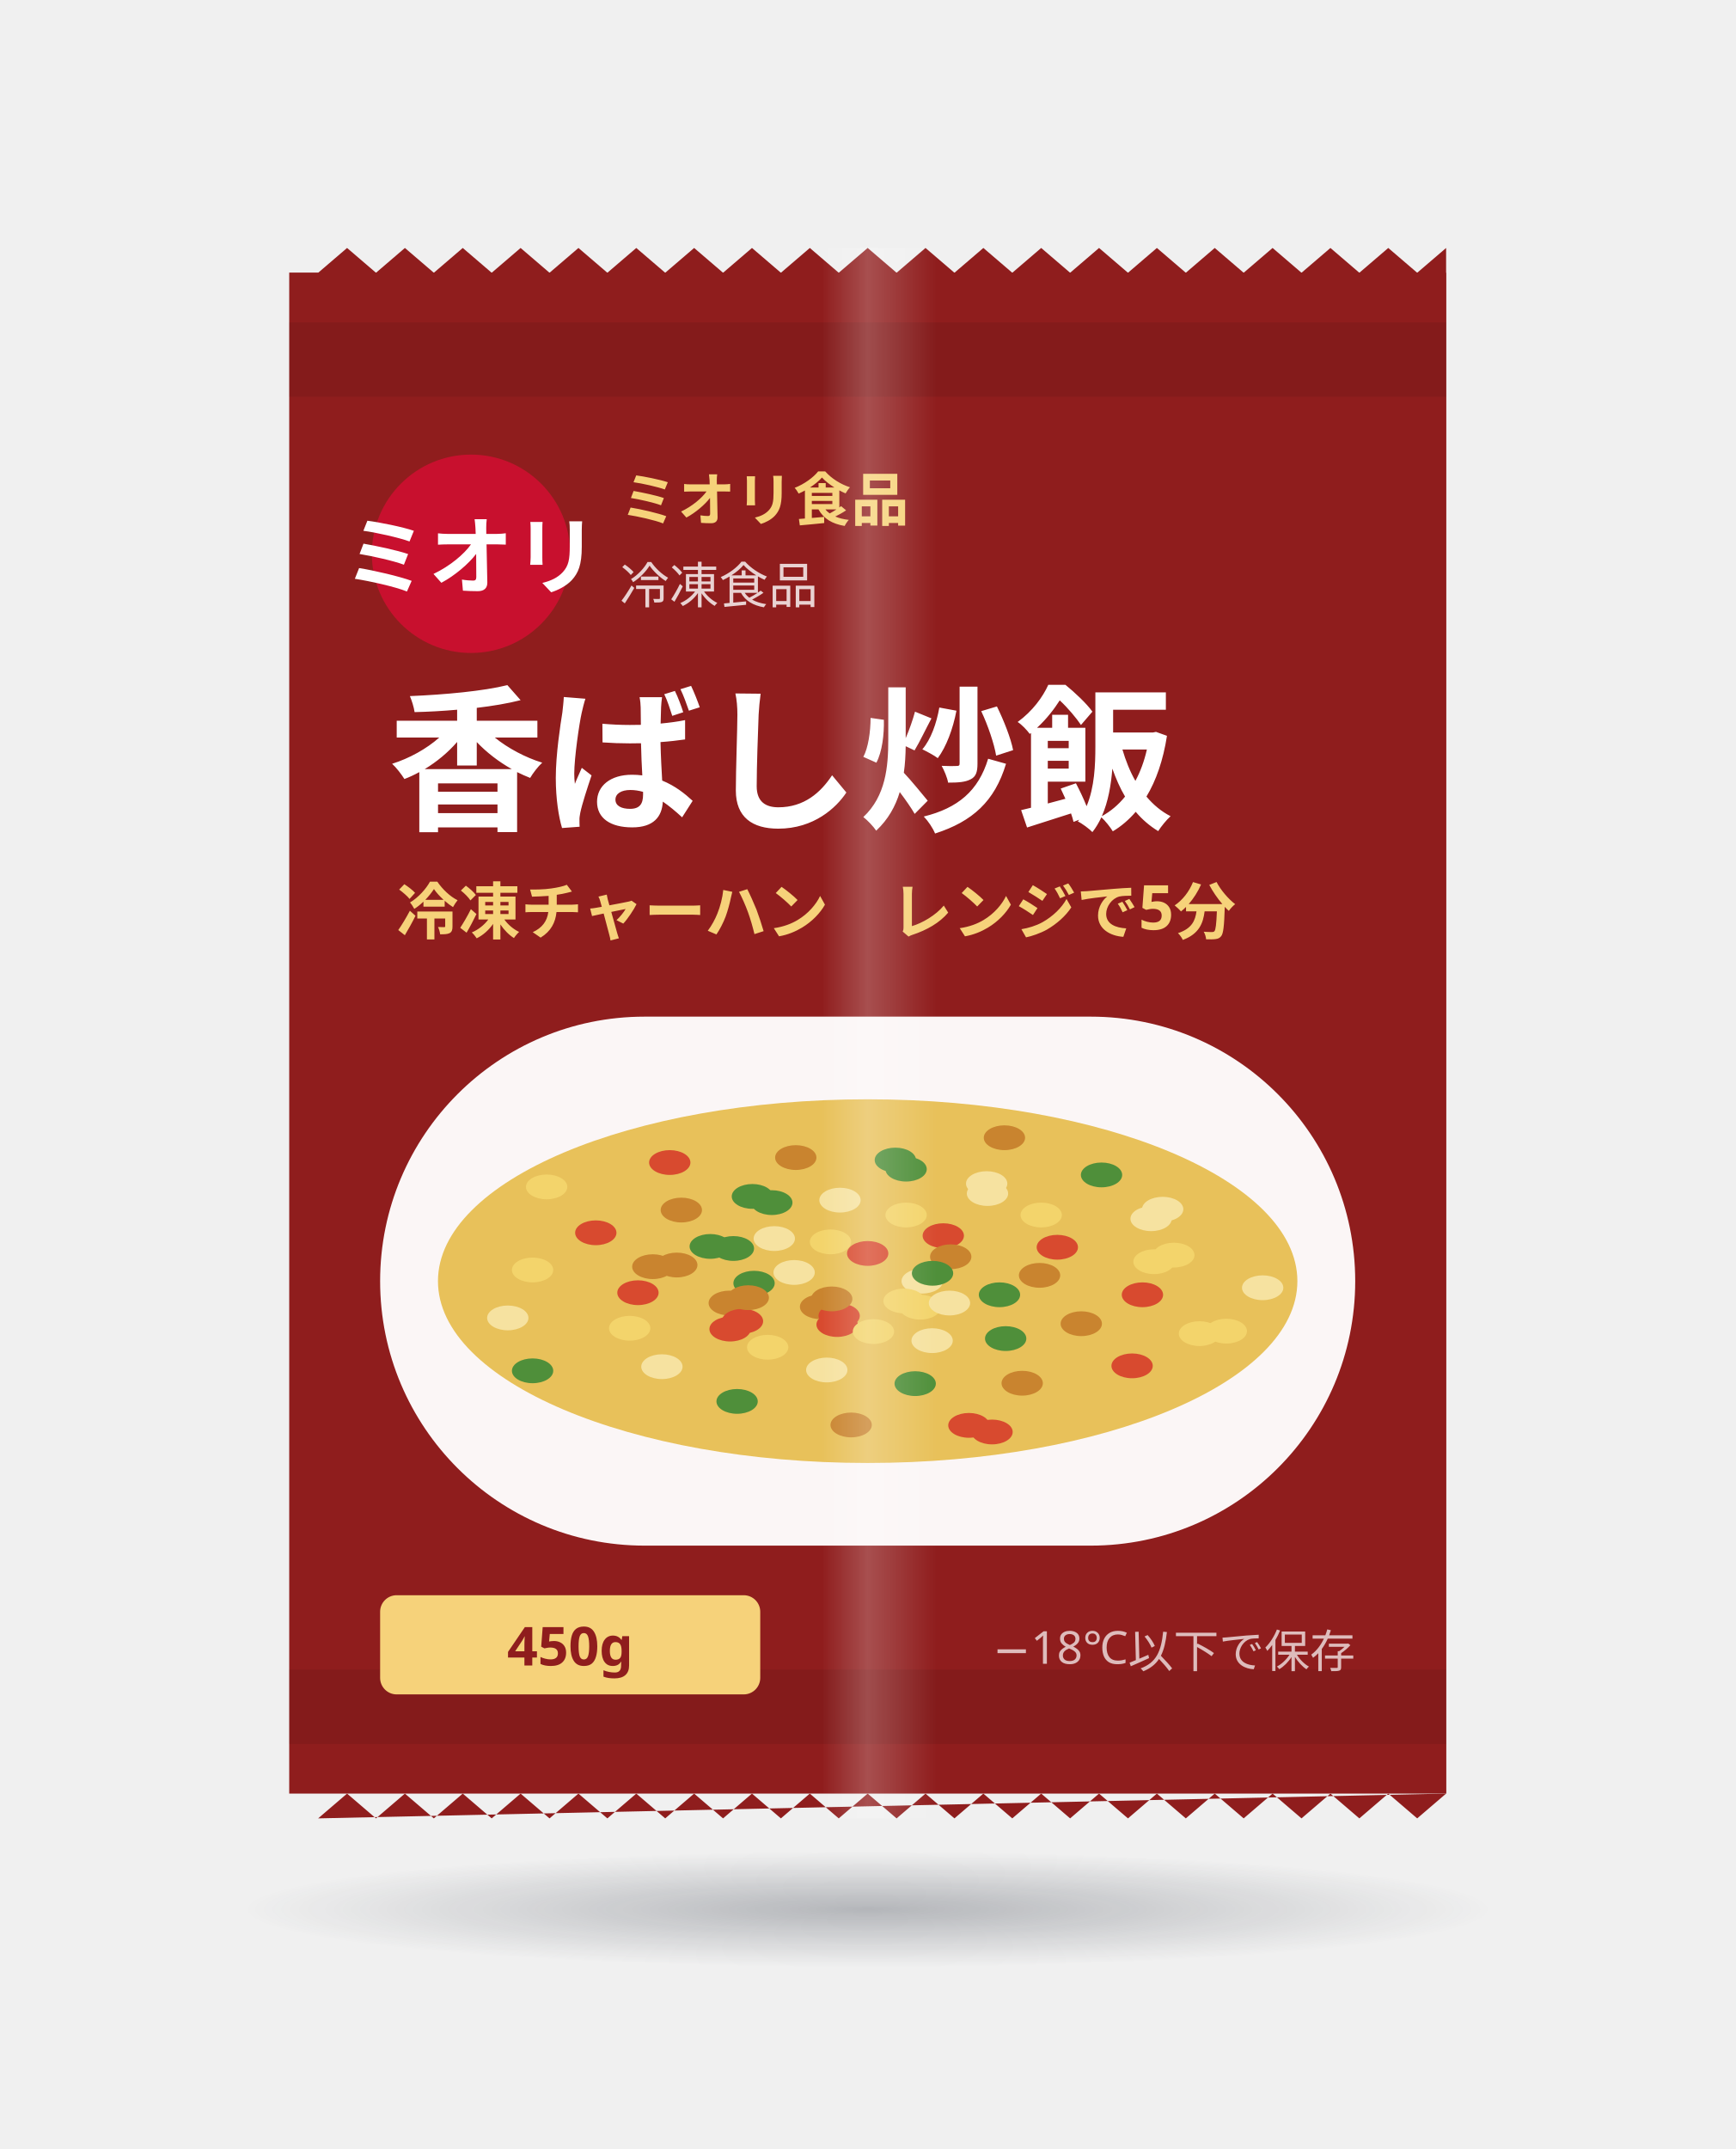
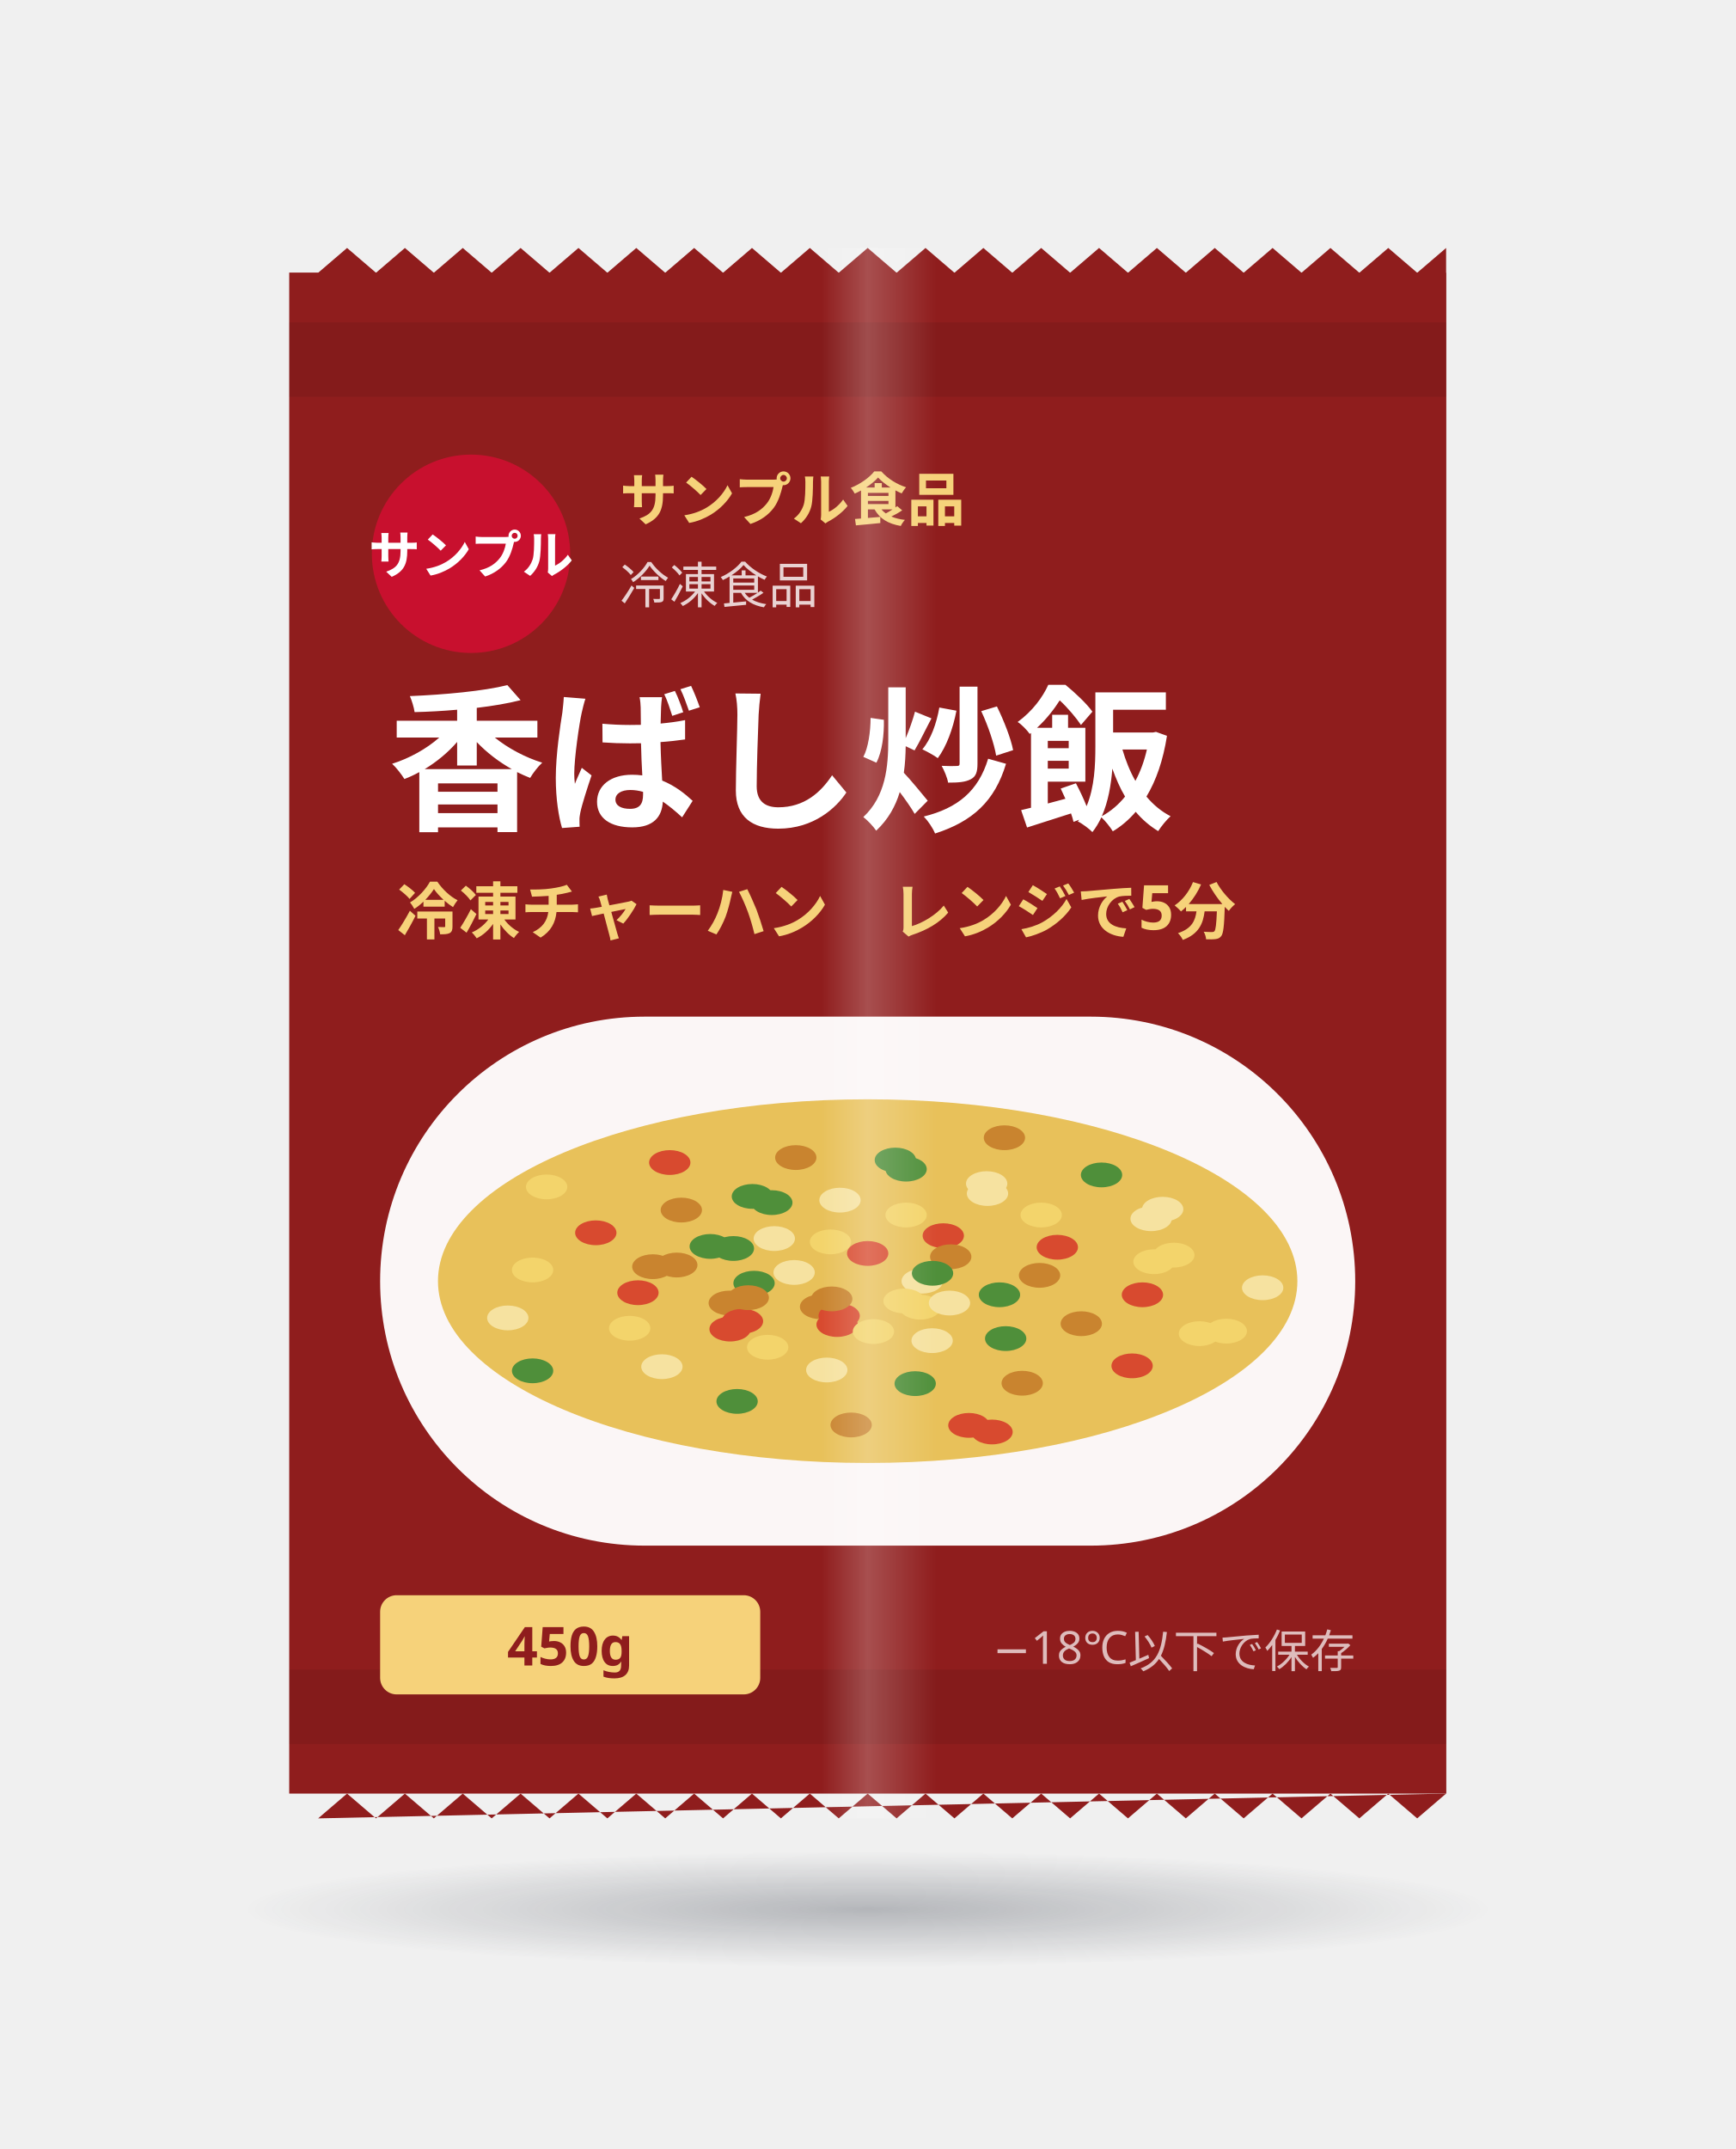
<svg xmlns="http://www.w3.org/2000/svg" viewBox="0 0 420 520" width="420" height="520">
  <defs>
    <radialGradient id="shadow" cx="50%" cy="50%" r="50%">
      <stop offset="0" stop-color="#1b2230" stop-opacity=".28" />
      <stop offset="1" stop-color="#1b2230" stop-opacity="0" />
    </radialGradient>
    <linearGradient id="sheen" x1="0" x2="1">
      <stop offset="0" stop-color="#fff" stop-opacity="0" />
      <stop offset=".46" stop-color="#fff" stop-opacity=".0" />
      <stop offset=".5" stop-color="#fff" stop-opacity=".22" />
      <stop offset=".56" stop-color="#fff" stop-opacity="0" />
      <stop offset="1" stop-color="#fff" stop-opacity="0" />
    </linearGradient>
  </defs>
  <ellipse cx="210" cy="462" rx="150" ry="14" fill="url(#shadow)" />
  <path d="M70 66 L77 66 L84 60 L91 66 L98 60 L105 66 L112 60 L119 66 L126 60 L133 66 L140 60 L147 66 L154 60 L161 66 L168 60 L175 66 L182 60 L189 66 L196 60 L203 66 L210 60 L217 66 L224 60 L231 66 L238 60 L245 66 L252 60 L259 66 L266 60 L273 66 L280 60 L287 66 L294 60 L301 66 L308 60 L315 66 L322 60 L329 66 L336 60 L343 66 L350 60 L350 434 L77 440 L84 434 L91 440 L98 434 L105 440 L112 434 L119 440 L126 434 L133 440 L140 434 L147 440 L154 434 L161 440 L168 434 L175 440 L182 434 L189 440 L196 434 L203 440 L210 434 L217 440 L224 434 L231 440 L238 434 L245 440 L252 434 L259 440 L266 434 L273 440 L280 434 L287 440 L294 434 L301 440 L308 434 L315 440 L322 434 L329 440 L336 434 L343 440 L350 434 Z" fill="#8f1d1d" />
  <rect x="70" y="66" width="280" height="368" fill="#8f1d1d" />
  <rect x="70" y="78" width="280" height="18" fill="#000" opacity=".08" />
  <rect x="70" y="404" width="280" height="18" fill="#000" opacity=".08" />
  <g transform="translate(114 134)">
    <circle r="24" fill="#c8102e" />
-     <text y="8.16" text-anchor="middle" font-family="'Yu Gothic','YuGothic','Meiryo','BIZ UDPGothic',sans-serif" font-weight="700" font-size="20.64" fill="#fff">ミオリ</text>
+     <text y="4.8" text-anchor="middle" font-family="'Yu Gothic','YuGothic','Meiryo','BIZ UDPGothic',sans-serif" font-weight="700" font-size="12.48" fill="#fff">サンプル</text>
  </g>
-   <text x="150" y="126" font-family="'Yu Gothic','YuGothic','Meiryo','BIZ UDPGothic',sans-serif" font-size="14" font-weight="700" fill="#f6d27a">ミオリ食品</text>
+   <text x="150" y="126" font-family="'Yu Gothic','YuGothic','Meiryo','BIZ UDPGothic',sans-serif" font-size="14" font-weight="700" fill="#f6d27a">サンプル食品</text>
  <text x="150" y="146" font-family="'Yu Gothic','YuGothic','Meiryo','BIZ UDPGothic',sans-serif" font-size="12" fill="#ffffffcc">冷凍食品</text>
  <text x="94" y="198" font-family="'Yu Gothic','YuGothic','Meiryo','BIZ UDPGothic',sans-serif" font-size="38" font-weight="800" fill="#fff">香ばし炒飯</text>
  <text x="96" y="226" font-family="'Yu Gothic','YuGothic','Meiryo','BIZ UDPGothic',sans-serif" font-size="15" font-weight="700" fill="#f6d27a">冷凍チャーハン　レンジで5分</text>
  <rect x="92" y="246" width="236" height="128" rx="64" fill="#fff" opacity=".96" />
  <g>
    <ellipse cx="210" cy="310" rx="104" ry="44" fill="#e8c15a" />
    <ellipse cx="223.2" cy="310.0" rx="5" ry="3" fill="#f6e2a0" />
    <ellipse cx="176.7" cy="321.6" rx="5" ry="3" fill="#d84a2f" />
    <ellipse cx="216.7" cy="280.7" rx="5" ry="3" fill="#4f8f3a" />
    <ellipse cx="222.7" cy="316.3" rx="5" ry="3" fill="#f3d46b" />
    <ellipse cx="158.0" cy="306.5" rx="5" ry="3" fill="#c9842f" />
    <ellipse cx="281.4" cy="292.6" rx="5" ry="3" fill="#f6e2a0" />
    <ellipse cx="202.6" cy="320.5" rx="5" ry="3" fill="#d84a2f" />
    <ellipse cx="182.1" cy="289.5" rx="5" ry="3" fill="#4f8f3a" />
    <ellipse cx="296.8" cy="322.1" rx="5" ry="3" fill="#f3d46b" />
    <ellipse cx="176.5" cy="315.3" rx="5" ry="3" fill="#c9842f" />
    <ellipse cx="238.8" cy="286.4" rx="5" ry="3" fill="#f6e2a0" />
    <ellipse cx="240.1" cy="346.5" rx="5" ry="3" fill="#d84a2f" />
    <ellipse cx="171.9" cy="301.6" rx="5" ry="3" fill="#4f8f3a" />
    <ellipse cx="284.1" cy="303.7" rx="5" ry="3" fill="#f3d46b" />
    <ellipse cx="198.6" cy="316.2" rx="5" ry="3" fill="#c9842f" />
    <ellipse cx="203.3" cy="290.4" rx="5" ry="3" fill="#f6e2a0" />
    <ellipse cx="274.0" cy="330.5" rx="5" ry="3" fill="#d84a2f" />
    <ellipse cx="182.5" cy="310.5" rx="5" ry="3" fill="#4f8f3a" />
    <ellipse cx="252.0" cy="294.0" rx="5" ry="3" fill="#f3d46b" />
    <ellipse cx="206.0" cy="344.8" rx="5" ry="3" fill="#c9842f" />
    <ellipse cx="187.4" cy="299.7" rx="5" ry="3" fill="#f6e2a0" />
    <ellipse cx="276.5" cy="313.3" rx="5" ry="3" fill="#d84a2f" />
    <ellipse cx="128.9" cy="331.7" rx="5" ry="3" fill="#4f8f3a" />
    <ellipse cx="219.3" cy="294.0" rx="5" ry="3" fill="#f3d46b" />
    <ellipse cx="247.4" cy="334.7" rx="5" ry="3" fill="#c9842f" />
    <ellipse cx="192.2" cy="307.9" rx="5" ry="3" fill="#f6e2a0" />
    <ellipse cx="255.9" cy="301.8" rx="5" ry="3" fill="#d84a2f" />
    <ellipse cx="178.4" cy="339.1" rx="5" ry="3" fill="#4f8f3a" />
    <ellipse cx="201.0" cy="300.5" rx="5" ry="3" fill="#f3d46b" />
    <ellipse cx="261.7" cy="320.3" rx="5" ry="3" fill="#c9842f" />
    <ellipse cx="122.9" cy="318.9" rx="5" ry="3" fill="#f6e2a0" />
    <ellipse cx="228.3" cy="299.0" rx="5" ry="3" fill="#d84a2f" />
    <ellipse cx="221.5" cy="334.8" rx="5" ry="3" fill="#4f8f3a" />
    <ellipse cx="132.3" cy="287.2" rx="5" ry="3" fill="#f3d46b" />
    <ellipse cx="251.6" cy="308.6" rx="5" ry="3" fill="#c9842f" />
    <ellipse cx="160.2" cy="330.7" rx="5" ry="3" fill="#f6e2a0" />
    <ellipse cx="210.0" cy="303.3" rx="5" ry="3" fill="#d84a2f" />
    <ellipse cx="243.4" cy="323.9" rx="5" ry="3" fill="#4f8f3a" />
    <ellipse cx="128.9" cy="307.3" rx="5" ry="3" fill="#f3d46b" />
    <ellipse cx="230.1" cy="304.1" rx="5" ry="3" fill="#c9842f" />
    <ellipse cx="200.1" cy="331.5" rx="5" ry="3" fill="#f6e2a0" />
    <ellipse cx="162.1" cy="281.3" rx="5" ry="3" fill="#d84a2f" />
    <ellipse cx="241.9" cy="313.3" rx="5" ry="3" fill="#4f8f3a" />
    <ellipse cx="152.4" cy="321.4" rx="5" ry="3" fill="#f3d46b" />
    <ellipse cx="243.1" cy="275.3" rx="5" ry="3" fill="#c9842f" />
    <ellipse cx="225.6" cy="324.4" rx="5" ry="3" fill="#f6e2a0" />
    <ellipse cx="144.2" cy="298.3" rx="5" ry="3" fill="#d84a2f" />
    <ellipse cx="225.7" cy="308.1" rx="5" ry="3" fill="#4f8f3a" />
    <ellipse cx="185.8" cy="326.0" rx="5" ry="3" fill="#f3d46b" />
    <ellipse cx="192.6" cy="280.1" rx="5" ry="3" fill="#c9842f" />
    <ellipse cx="229.8" cy="315.3" rx="5" ry="3" fill="#f6e2a0" />
    <ellipse cx="154.4" cy="312.8" rx="5" ry="3" fill="#d84a2f" />
    <ellipse cx="266.6" cy="284.3" rx="5" ry="3" fill="#4f8f3a" />
    <ellipse cx="211.4" cy="322.2" rx="5" ry="3" fill="#f3d46b" />
    <ellipse cx="164.9" cy="292.8" rx="5" ry="3" fill="#c9842f" />
    <ellipse cx="305.6" cy="311.6" rx="5" ry="3" fill="#f6e2a0" />
    <ellipse cx="179.7" cy="319.7" rx="5" ry="3" fill="#d84a2f" />
    <ellipse cx="219.3" cy="282.9" rx="5" ry="3" fill="#4f8f3a" />
    <ellipse cx="218.8" cy="314.8" rx="5" ry="3" fill="#f3d46b" />
    <ellipse cx="163.8" cy="306.1" rx="5" ry="3" fill="#c9842f" />
    <ellipse cx="278.6" cy="294.9" rx="5" ry="3" fill="#f6e2a0" />
    <ellipse cx="203.1" cy="318.4" rx="5" ry="3" fill="#d84a2f" />
    <ellipse cx="186.8" cy="291.0" rx="5" ry="3" fill="#4f8f3a" />
    <ellipse cx="290.3" cy="322.7" rx="5" ry="3" fill="#f3d46b" />
    <ellipse cx="181.1" cy="314.0" rx="5" ry="3" fill="#c9842f" />
    <ellipse cx="239.0" cy="288.8" rx="5" ry="3" fill="#f6e2a0" />
    <ellipse cx="234.5" cy="344.9" rx="5" ry="3" fill="#d84a2f" />
    <ellipse cx="177.5" cy="302.1" rx="5" ry="3" fill="#4f8f3a" />
    <ellipse cx="279.3" cy="305.3" rx="5" ry="3" fill="#f3d46b" />
    <ellipse cx="201.3" cy="314.3" rx="5" ry="3" fill="#c9842f" />
  </g>
  <rect x="92" y="386" width="92" height="24" rx="4" fill="#f6d27a" />
  <text x="138" y="403" text-anchor="middle" font-family="'Yu Gothic','YuGothic','Meiryo','BIZ UDPGothic',sans-serif" font-size="13" font-weight="700" fill="#8f1d1d">450g</text>
  <text x="328" y="403" text-anchor="end" font-family="'Yu Gothic','YuGothic','Meiryo','BIZ UDPGothic',sans-serif" font-size="11" fill="#ffffffb3">−18℃以下で保存</text>
  <rect x="70" y="60" width="280" height="380" fill="url(#sheen)" />
</svg>
